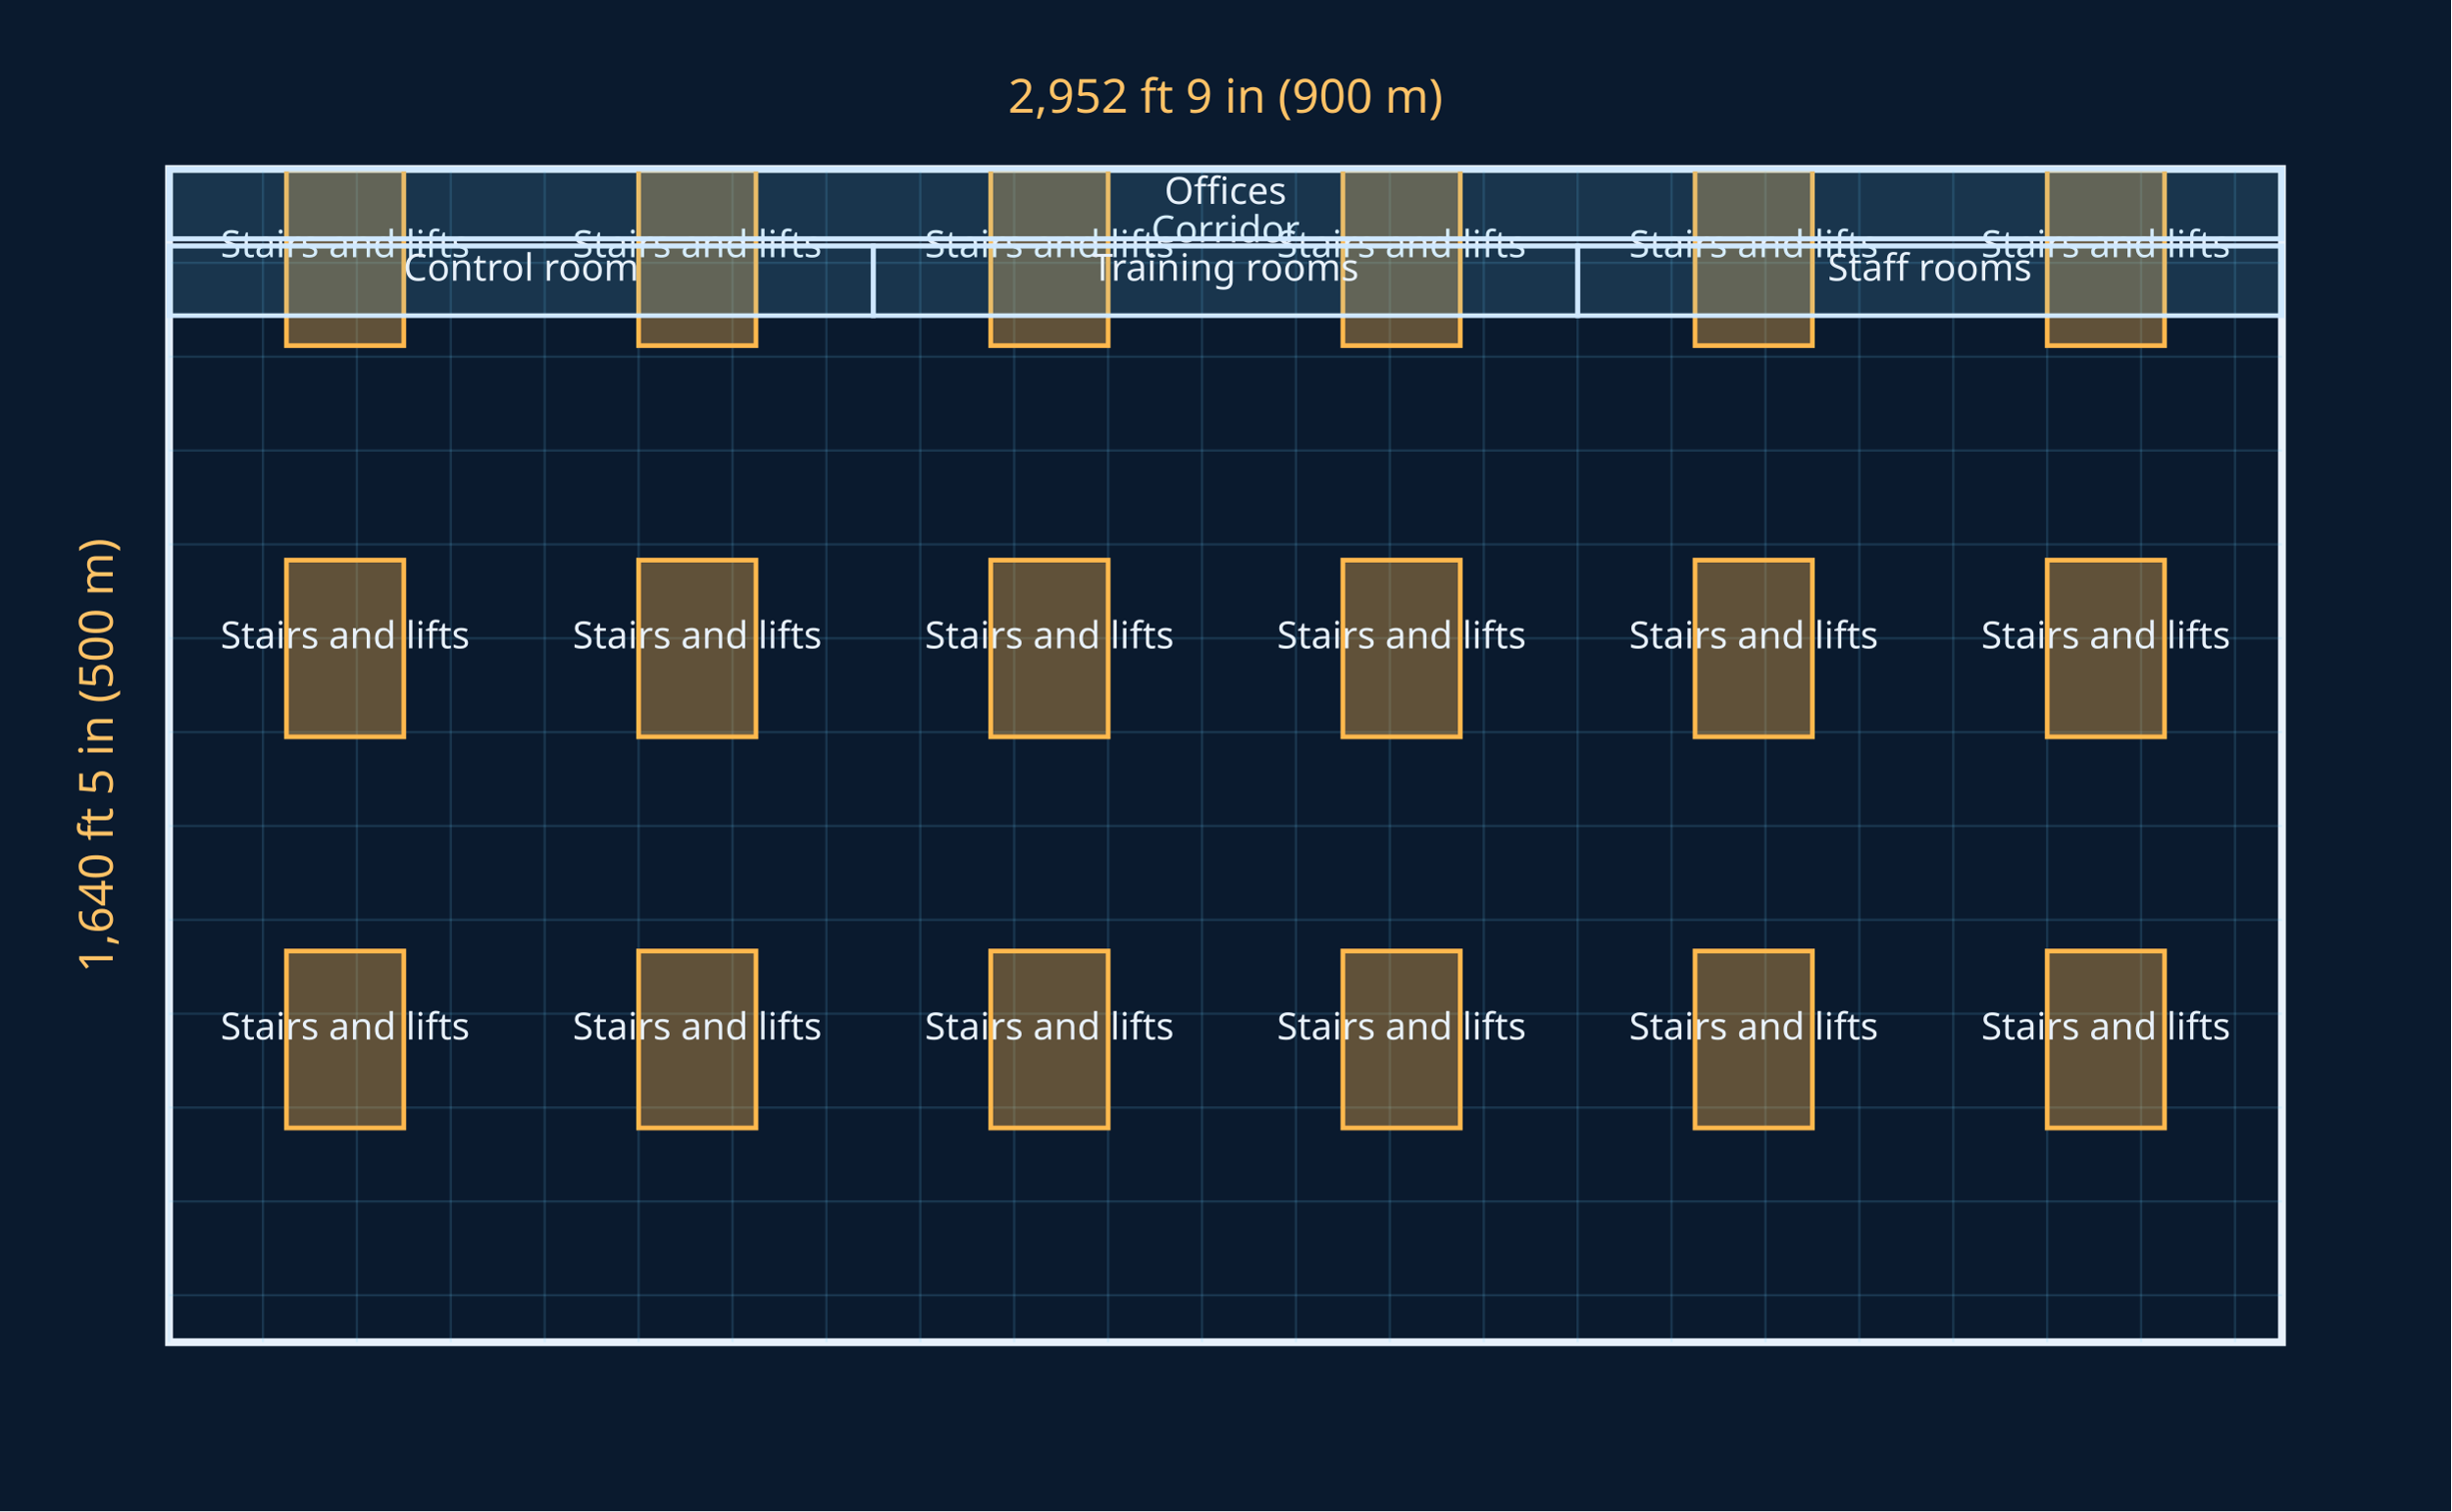
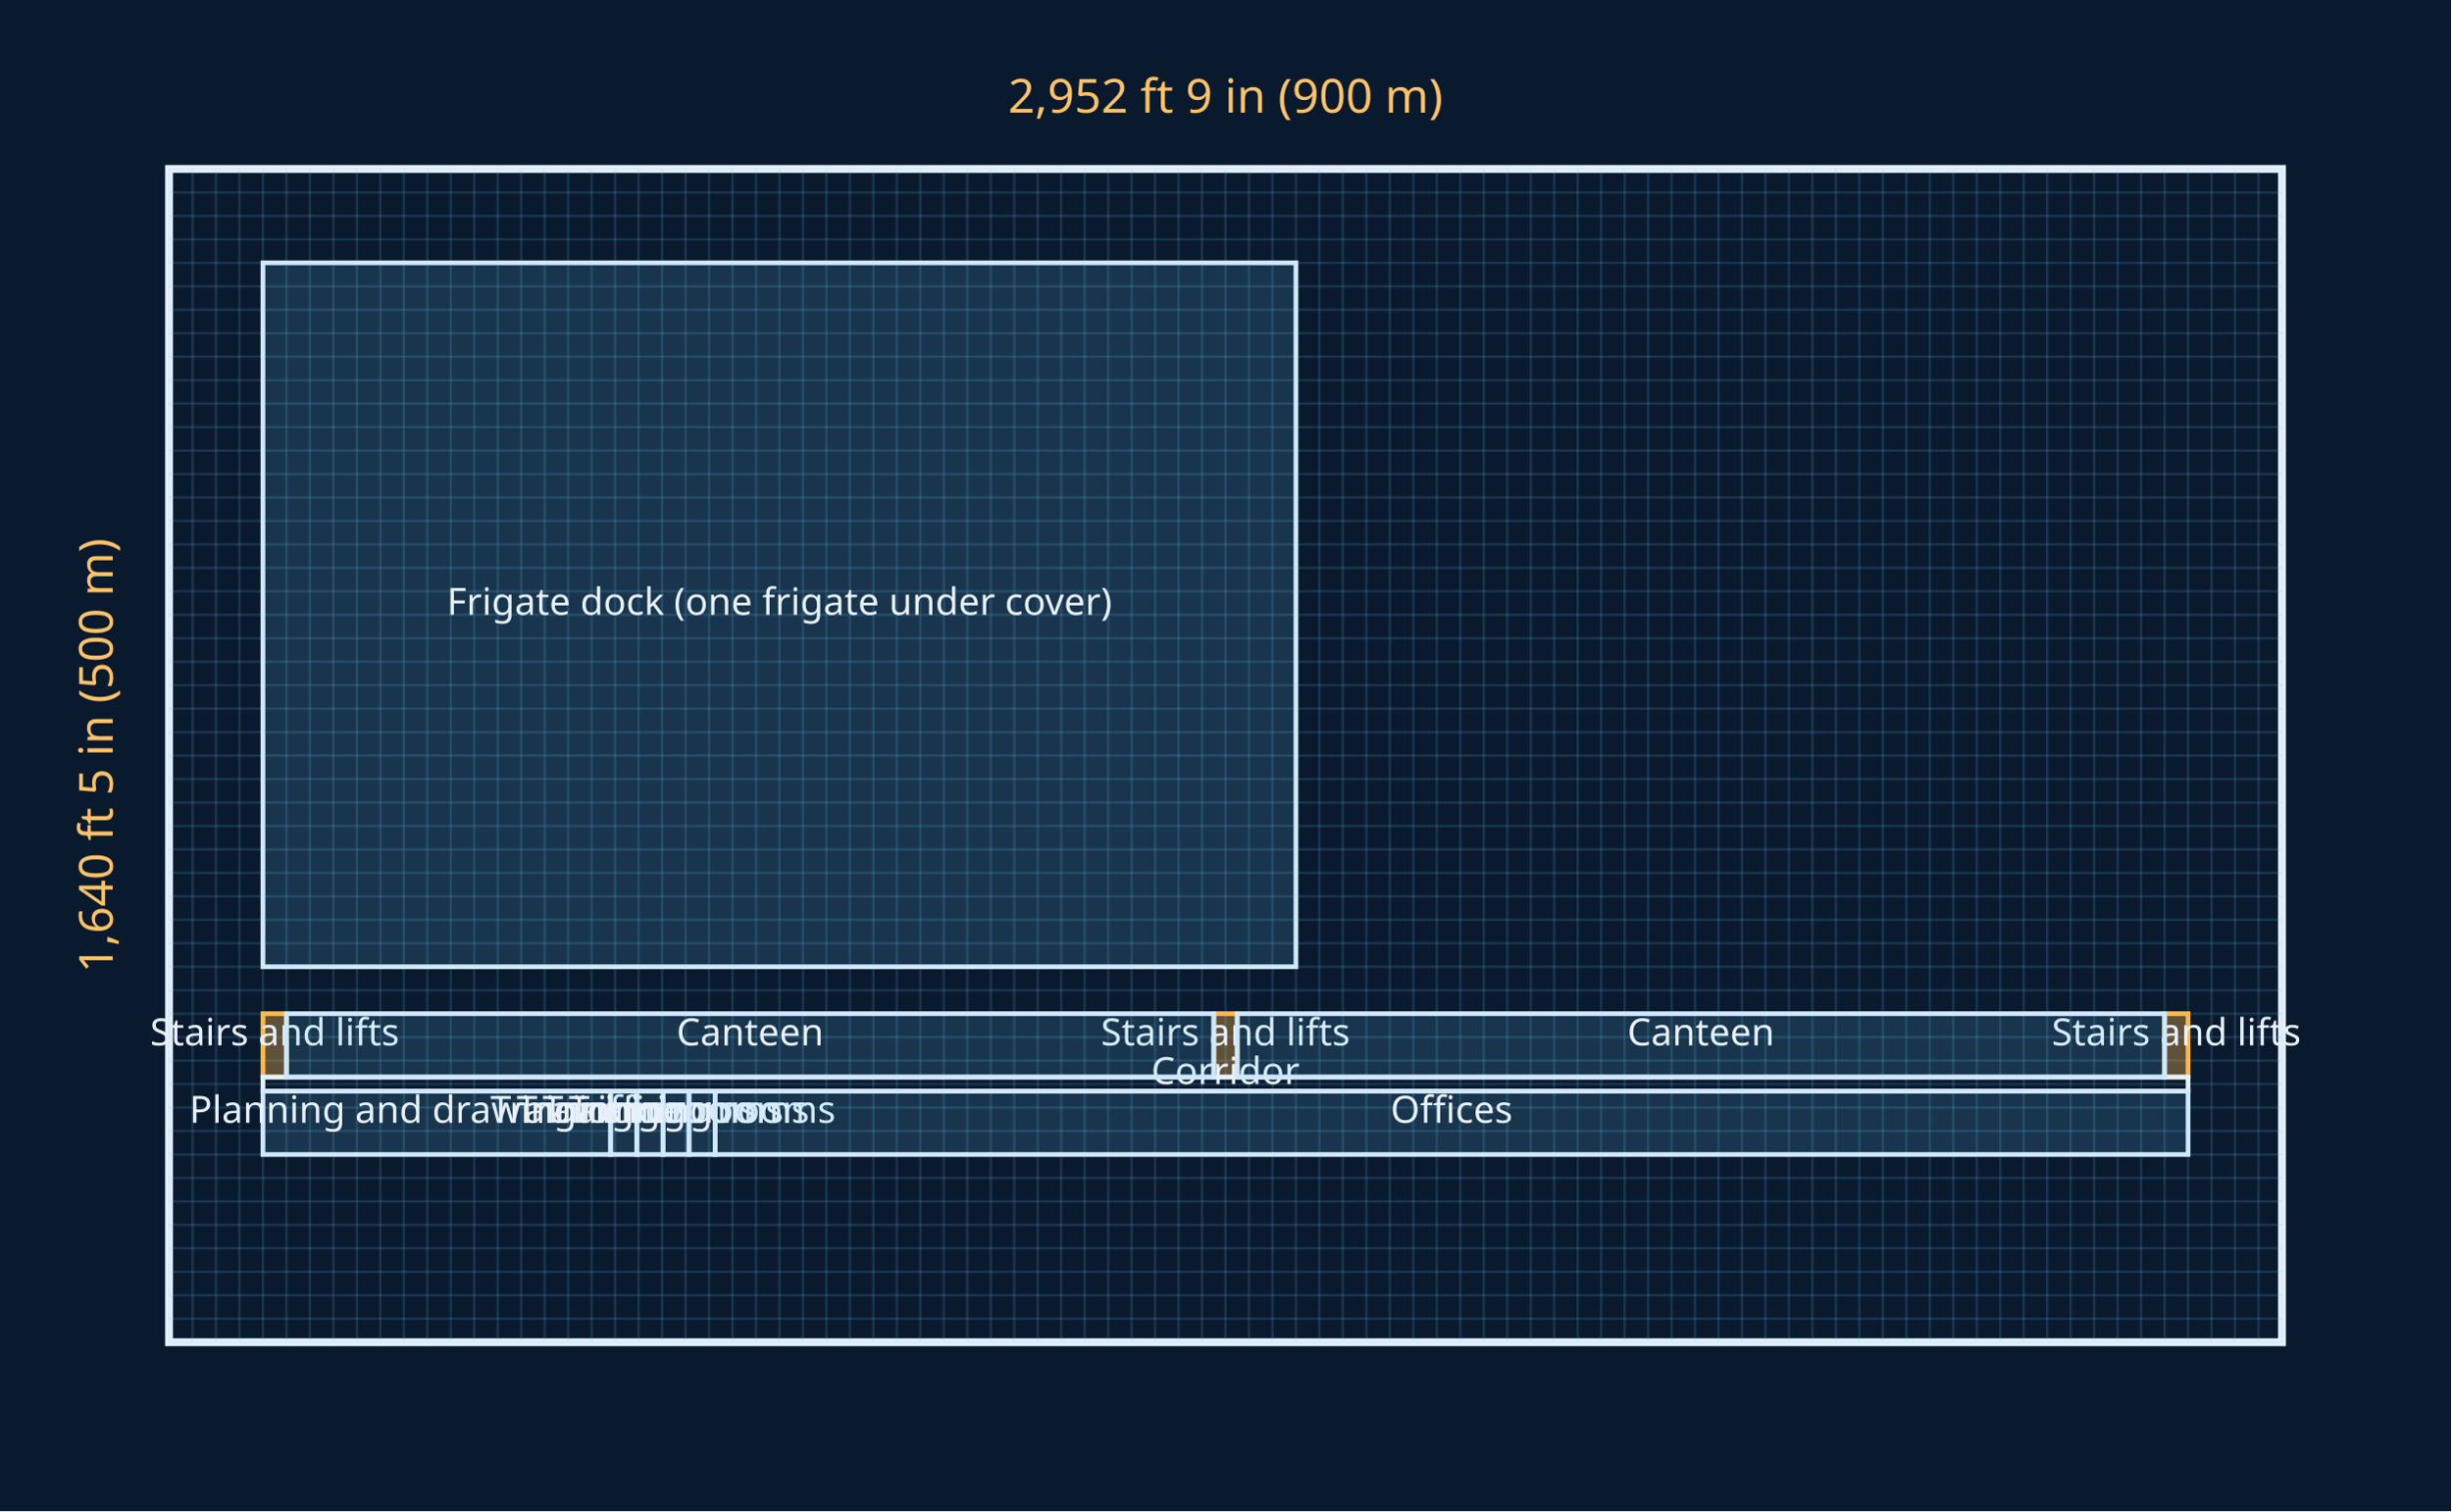
<svg xmlns="http://www.w3.org/2000/svg" viewBox="-72.0 -72.0 1044.0 644.0" font-family="Segoe UI, sans-serif">
  <rect x="-72.0" y="-72.0" width="1044.0" height="644.0" fill="#0a1a2e" />
  <rect x="0" y="0" width="900.0" height="500.0" fill="none" stroke="#e8f1fb" stroke-width="3.33" />
  <line x1="0.0" y1="0" x2="0.0" y2="500.0" stroke="#6fd0ff" stroke-opacity=".15" stroke-width="1.00" />
+   <line x1="10.0" y1="0" x2="10.0" y2="500.0" stroke="#6fd0ff" stroke-opacity=".15" stroke-width="1.00" />
+   <line x1="20.0" y1="0" x2="20.0" y2="500.0" stroke="#6fd0ff" stroke-opacity=".15" stroke-width="1.00" />
+   <line x1="30.0" y1="0" x2="30.0" y2="500.0" stroke="#6fd0ff" stroke-opacity=".15" stroke-width="1.00" />
  <line x1="40.0" y1="0" x2="40.0" y2="500.0" stroke="#6fd0ff" stroke-opacity=".15" stroke-width="1.00" />
+   <line x1="50.0" y1="0" x2="50.0" y2="500.0" stroke="#6fd0ff" stroke-opacity=".15" stroke-width="1.00" />
+   <line x1="60.0" y1="0" x2="60.0" y2="500.0" stroke="#6fd0ff" stroke-opacity=".15" stroke-width="1.00" />
+   <line x1="70.0" y1="0" x2="70.0" y2="500.0" stroke="#6fd0ff" stroke-opacity=".15" stroke-width="1.00" />
  <line x1="80.0" y1="0" x2="80.0" y2="500.0" stroke="#6fd0ff" stroke-opacity=".15" stroke-width="1.00" />
+   <line x1="90.0" y1="0" x2="90.0" y2="500.0" stroke="#6fd0ff" stroke-opacity=".15" stroke-width="1.00" />
+   <line x1="100.0" y1="0" x2="100.0" y2="500.0" stroke="#6fd0ff" stroke-opacity=".15" stroke-width="1.00" />
+   <line x1="110.0" y1="0" x2="110.0" y2="500.0" stroke="#6fd0ff" stroke-opacity=".15" stroke-width="1.00" />
  <line x1="120.0" y1="0" x2="120.0" y2="500.0" stroke="#6fd0ff" stroke-opacity=".15" stroke-width="1.00" />
+   <line x1="130.0" y1="0" x2="130.0" y2="500.0" stroke="#6fd0ff" stroke-opacity=".15" stroke-width="1.00" />
+   <line x1="140.0" y1="0" x2="140.0" y2="500.0" stroke="#6fd0ff" stroke-opacity=".15" stroke-width="1.00" />
+   <line x1="150.0" y1="0" x2="150.0" y2="500.0" stroke="#6fd0ff" stroke-opacity=".15" stroke-width="1.00" />
  <line x1="160.0" y1="0" x2="160.0" y2="500.0" stroke="#6fd0ff" stroke-opacity=".15" stroke-width="1.00" />
+   <line x1="170.0" y1="0" x2="170.0" y2="500.0" stroke="#6fd0ff" stroke-opacity=".15" stroke-width="1.00" />
+   <line x1="180.0" y1="0" x2="180.0" y2="500.0" stroke="#6fd0ff" stroke-opacity=".15" stroke-width="1.00" />
+   <line x1="190.0" y1="0" x2="190.0" y2="500.0" stroke="#6fd0ff" stroke-opacity=".15" stroke-width="1.00" />
  <line x1="200.0" y1="0" x2="200.0" y2="500.0" stroke="#6fd0ff" stroke-opacity=".15" stroke-width="1.00" />
+   <line x1="210.0" y1="0" x2="210.0" y2="500.0" stroke="#6fd0ff" stroke-opacity=".15" stroke-width="1.00" />
+   <line x1="220.0" y1="0" x2="220.0" y2="500.0" stroke="#6fd0ff" stroke-opacity=".15" stroke-width="1.00" />
+   <line x1="230.0" y1="0" x2="230.0" y2="500.0" stroke="#6fd0ff" stroke-opacity=".15" stroke-width="1.00" />
  <line x1="240.0" y1="0" x2="240.0" y2="500.0" stroke="#6fd0ff" stroke-opacity=".15" stroke-width="1.00" />
+   <line x1="250.0" y1="0" x2="250.0" y2="500.0" stroke="#6fd0ff" stroke-opacity=".15" stroke-width="1.00" />
+   <line x1="260.0" y1="0" x2="260.0" y2="500.0" stroke="#6fd0ff" stroke-opacity=".15" stroke-width="1.00" />
+   <line x1="270.0" y1="0" x2="270.0" y2="500.0" stroke="#6fd0ff" stroke-opacity=".15" stroke-width="1.00" />
  <line x1="280.0" y1="0" x2="280.0" y2="500.0" stroke="#6fd0ff" stroke-opacity=".15" stroke-width="1.00" />
+   <line x1="290.0" y1="0" x2="290.0" y2="500.0" stroke="#6fd0ff" stroke-opacity=".15" stroke-width="1.00" />
+   <line x1="300.0" y1="0" x2="300.0" y2="500.0" stroke="#6fd0ff" stroke-opacity=".15" stroke-width="1.00" />
+   <line x1="310.0" y1="0" x2="310.0" y2="500.0" stroke="#6fd0ff" stroke-opacity=".15" stroke-width="1.00" />
  <line x1="320.0" y1="0" x2="320.0" y2="500.0" stroke="#6fd0ff" stroke-opacity=".15" stroke-width="1.00" />
+   <line x1="330.0" y1="0" x2="330.0" y2="500.0" stroke="#6fd0ff" stroke-opacity=".15" stroke-width="1.00" />
+   <line x1="340.0" y1="0" x2="340.0" y2="500.0" stroke="#6fd0ff" stroke-opacity=".15" stroke-width="1.00" />
+   <line x1="350.0" y1="0" x2="350.0" y2="500.0" stroke="#6fd0ff" stroke-opacity=".15" stroke-width="1.00" />
  <line x1="360.0" y1="0" x2="360.0" y2="500.0" stroke="#6fd0ff" stroke-opacity=".15" stroke-width="1.00" />
+   <line x1="370.0" y1="0" x2="370.0" y2="500.0" stroke="#6fd0ff" stroke-opacity=".15" stroke-width="1.00" />
+   <line x1="380.0" y1="0" x2="380.0" y2="500.0" stroke="#6fd0ff" stroke-opacity=".15" stroke-width="1.00" />
+   <line x1="390.0" y1="0" x2="390.0" y2="500.0" stroke="#6fd0ff" stroke-opacity=".15" stroke-width="1.00" />
  <line x1="400.0" y1="0" x2="400.0" y2="500.0" stroke="#6fd0ff" stroke-opacity=".15" stroke-width="1.00" />
+   <line x1="410.0" y1="0" x2="410.0" y2="500.0" stroke="#6fd0ff" stroke-opacity=".15" stroke-width="1.00" />
+   <line x1="420.0" y1="0" x2="420.0" y2="500.0" stroke="#6fd0ff" stroke-opacity=".15" stroke-width="1.00" />
+   <line x1="430.0" y1="0" x2="430.0" y2="500.0" stroke="#6fd0ff" stroke-opacity=".15" stroke-width="1.00" />
  <line x1="440.0" y1="0" x2="440.0" y2="500.0" stroke="#6fd0ff" stroke-opacity=".15" stroke-width="1.00" />
+   <line x1="450.0" y1="0" x2="450.0" y2="500.0" stroke="#6fd0ff" stroke-opacity=".15" stroke-width="1.00" />
+   <line x1="460.0" y1="0" x2="460.0" y2="500.0" stroke="#6fd0ff" stroke-opacity=".15" stroke-width="1.00" />
+   <line x1="470.0" y1="0" x2="470.0" y2="500.0" stroke="#6fd0ff" stroke-opacity=".15" stroke-width="1.00" />
  <line x1="480.0" y1="0" x2="480.0" y2="500.0" stroke="#6fd0ff" stroke-opacity=".15" stroke-width="1.00" />
+   <line x1="490.0" y1="0" x2="490.0" y2="500.0" stroke="#6fd0ff" stroke-opacity=".15" stroke-width="1.00" />
+   <line x1="500.0" y1="0" x2="500.0" y2="500.0" stroke="#6fd0ff" stroke-opacity=".15" stroke-width="1.00" />
+   <line x1="510.0" y1="0" x2="510.0" y2="500.0" stroke="#6fd0ff" stroke-opacity=".15" stroke-width="1.00" />
  <line x1="520.0" y1="0" x2="520.0" y2="500.0" stroke="#6fd0ff" stroke-opacity=".15" stroke-width="1.00" />
+   <line x1="530.0" y1="0" x2="530.0" y2="500.0" stroke="#6fd0ff" stroke-opacity=".15" stroke-width="1.00" />
+   <line x1="540.0" y1="0" x2="540.0" y2="500.0" stroke="#6fd0ff" stroke-opacity=".15" stroke-width="1.00" />
+   <line x1="550.0" y1="0" x2="550.0" y2="500.0" stroke="#6fd0ff" stroke-opacity=".15" stroke-width="1.00" />
  <line x1="560.0" y1="0" x2="560.0" y2="500.0" stroke="#6fd0ff" stroke-opacity=".15" stroke-width="1.00" />
+   <line x1="570.0" y1="0" x2="570.0" y2="500.0" stroke="#6fd0ff" stroke-opacity=".15" stroke-width="1.00" />
+   <line x1="580.0" y1="0" x2="580.0" y2="500.0" stroke="#6fd0ff" stroke-opacity=".15" stroke-width="1.00" />
+   <line x1="590.0" y1="0" x2="590.0" y2="500.0" stroke="#6fd0ff" stroke-opacity=".15" stroke-width="1.00" />
  <line x1="600.0" y1="0" x2="600.0" y2="500.0" stroke="#6fd0ff" stroke-opacity=".15" stroke-width="1.00" />
+   <line x1="610.0" y1="0" x2="610.0" y2="500.0" stroke="#6fd0ff" stroke-opacity=".15" stroke-width="1.00" />
+   <line x1="620.0" y1="0" x2="620.0" y2="500.0" stroke="#6fd0ff" stroke-opacity=".15" stroke-width="1.00" />
+   <line x1="630.0" y1="0" x2="630.0" y2="500.0" stroke="#6fd0ff" stroke-opacity=".15" stroke-width="1.00" />
  <line x1="640.0" y1="0" x2="640.0" y2="500.0" stroke="#6fd0ff" stroke-opacity=".15" stroke-width="1.00" />
+   <line x1="650.0" y1="0" x2="650.0" y2="500.0" stroke="#6fd0ff" stroke-opacity=".15" stroke-width="1.00" />
+   <line x1="660.0" y1="0" x2="660.0" y2="500.0" stroke="#6fd0ff" stroke-opacity=".15" stroke-width="1.00" />
+   <line x1="670.0" y1="0" x2="670.0" y2="500.0" stroke="#6fd0ff" stroke-opacity=".15" stroke-width="1.00" />
  <line x1="680.0" y1="0" x2="680.0" y2="500.0" stroke="#6fd0ff" stroke-opacity=".15" stroke-width="1.00" />
+   <line x1="690.0" y1="0" x2="690.0" y2="500.0" stroke="#6fd0ff" stroke-opacity=".15" stroke-width="1.00" />
+   <line x1="700.0" y1="0" x2="700.0" y2="500.0" stroke="#6fd0ff" stroke-opacity=".15" stroke-width="1.00" />
+   <line x1="710.0" y1="0" x2="710.0" y2="500.0" stroke="#6fd0ff" stroke-opacity=".15" stroke-width="1.00" />
  <line x1="720.0" y1="0" x2="720.0" y2="500.0" stroke="#6fd0ff" stroke-opacity=".15" stroke-width="1.00" />
+   <line x1="730.0" y1="0" x2="730.0" y2="500.0" stroke="#6fd0ff" stroke-opacity=".15" stroke-width="1.00" />
+   <line x1="740.0" y1="0" x2="740.0" y2="500.0" stroke="#6fd0ff" stroke-opacity=".15" stroke-width="1.00" />
+   <line x1="750.0" y1="0" x2="750.0" y2="500.0" stroke="#6fd0ff" stroke-opacity=".15" stroke-width="1.00" />
  <line x1="760.0" y1="0" x2="760.0" y2="500.0" stroke="#6fd0ff" stroke-opacity=".15" stroke-width="1.00" />
+   <line x1="770.0" y1="0" x2="770.0" y2="500.0" stroke="#6fd0ff" stroke-opacity=".15" stroke-width="1.00" />
+   <line x1="780.0" y1="0" x2="780.0" y2="500.0" stroke="#6fd0ff" stroke-opacity=".15" stroke-width="1.00" />
+   <line x1="790.0" y1="0" x2="790.0" y2="500.0" stroke="#6fd0ff" stroke-opacity=".15" stroke-width="1.00" />
  <line x1="800.0" y1="0" x2="800.0" y2="500.0" stroke="#6fd0ff" stroke-opacity=".15" stroke-width="1.00" />
+   <line x1="810.0" y1="0" x2="810.0" y2="500.0" stroke="#6fd0ff" stroke-opacity=".15" stroke-width="1.00" />
+   <line x1="820.0" y1="0" x2="820.0" y2="500.0" stroke="#6fd0ff" stroke-opacity=".15" stroke-width="1.00" />
+   <line x1="830.0" y1="0" x2="830.0" y2="500.0" stroke="#6fd0ff" stroke-opacity=".15" stroke-width="1.00" />
  <line x1="840.0" y1="0" x2="840.0" y2="500.0" stroke="#6fd0ff" stroke-opacity=".15" stroke-width="1.00" />
+   <line x1="850.0" y1="0" x2="850.0" y2="500.0" stroke="#6fd0ff" stroke-opacity=".15" stroke-width="1.00" />
+   <line x1="860.0" y1="0" x2="860.0" y2="500.0" stroke="#6fd0ff" stroke-opacity=".15" stroke-width="1.00" />
+   <line x1="870.0" y1="0" x2="870.0" y2="500.0" stroke="#6fd0ff" stroke-opacity=".15" stroke-width="1.00" />
  <line x1="880.0" y1="0" x2="880.0" y2="500.0" stroke="#6fd0ff" stroke-opacity=".15" stroke-width="1.00" />
+   <line x1="890.0" y1="0" x2="890.0" y2="500.0" stroke="#6fd0ff" stroke-opacity=".15" stroke-width="1.00" />
+   <line x1="900.0" y1="0" x2="900.0" y2="500.0" stroke="#6fd0ff" stroke-opacity=".15" stroke-width="1.00" />
  <line x1="0" y1="0.0" x2="900.0" y2="0.0" stroke="#6fd0ff" stroke-opacity=".15" stroke-width="1.00" />
+   <line x1="0" y1="10.0" x2="900.0" y2="10.0" stroke="#6fd0ff" stroke-opacity=".15" stroke-width="1.00" />
+   <line x1="0" y1="20.0" x2="900.0" y2="20.0" stroke="#6fd0ff" stroke-opacity=".15" stroke-width="1.00" />
+   <line x1="0" y1="30.0" x2="900.0" y2="30.0" stroke="#6fd0ff" stroke-opacity=".15" stroke-width="1.00" />
  <line x1="0" y1="40.0" x2="900.0" y2="40.0" stroke="#6fd0ff" stroke-opacity=".15" stroke-width="1.00" />
+   <line x1="0" y1="50.0" x2="900.0" y2="50.0" stroke="#6fd0ff" stroke-opacity=".15" stroke-width="1.00" />
+   <line x1="0" y1="60.0" x2="900.0" y2="60.0" stroke="#6fd0ff" stroke-opacity=".15" stroke-width="1.00" />
+   <line x1="0" y1="70.0" x2="900.0" y2="70.0" stroke="#6fd0ff" stroke-opacity=".15" stroke-width="1.00" />
  <line x1="0" y1="80.0" x2="900.0" y2="80.0" stroke="#6fd0ff" stroke-opacity=".15" stroke-width="1.00" />
+   <line x1="0" y1="90.0" x2="900.0" y2="90.0" stroke="#6fd0ff" stroke-opacity=".15" stroke-width="1.00" />
+   <line x1="0" y1="100.0" x2="900.0" y2="100.0" stroke="#6fd0ff" stroke-opacity=".15" stroke-width="1.00" />
+   <line x1="0" y1="110.0" x2="900.0" y2="110.0" stroke="#6fd0ff" stroke-opacity=".15" stroke-width="1.00" />
  <line x1="0" y1="120.0" x2="900.0" y2="120.0" stroke="#6fd0ff" stroke-opacity=".15" stroke-width="1.00" />
+   <line x1="0" y1="130.0" x2="900.0" y2="130.0" stroke="#6fd0ff" stroke-opacity=".15" stroke-width="1.00" />
+   <line x1="0" y1="140.0" x2="900.0" y2="140.0" stroke="#6fd0ff" stroke-opacity=".15" stroke-width="1.00" />
+   <line x1="0" y1="150.0" x2="900.0" y2="150.0" stroke="#6fd0ff" stroke-opacity=".15" stroke-width="1.00" />
  <line x1="0" y1="160.0" x2="900.0" y2="160.0" stroke="#6fd0ff" stroke-opacity=".15" stroke-width="1.00" />
+   <line x1="0" y1="170.0" x2="900.0" y2="170.0" stroke="#6fd0ff" stroke-opacity=".15" stroke-width="1.00" />
+   <line x1="0" y1="180.0" x2="900.0" y2="180.0" stroke="#6fd0ff" stroke-opacity=".15" stroke-width="1.00" />
+   <line x1="0" y1="190.0" x2="900.0" y2="190.0" stroke="#6fd0ff" stroke-opacity=".15" stroke-width="1.00" />
  <line x1="0" y1="200.0" x2="900.0" y2="200.0" stroke="#6fd0ff" stroke-opacity=".15" stroke-width="1.00" />
+   <line x1="0" y1="210.0" x2="900.0" y2="210.0" stroke="#6fd0ff" stroke-opacity=".15" stroke-width="1.00" />
+   <line x1="0" y1="220.0" x2="900.0" y2="220.0" stroke="#6fd0ff" stroke-opacity=".15" stroke-width="1.00" />
+   <line x1="0" y1="230.0" x2="900.0" y2="230.0" stroke="#6fd0ff" stroke-opacity=".15" stroke-width="1.00" />
  <line x1="0" y1="240.0" x2="900.0" y2="240.0" stroke="#6fd0ff" stroke-opacity=".15" stroke-width="1.00" />
+   <line x1="0" y1="250.0" x2="900.0" y2="250.0" stroke="#6fd0ff" stroke-opacity=".15" stroke-width="1.00" />
+   <line x1="0" y1="260.0" x2="900.0" y2="260.0" stroke="#6fd0ff" stroke-opacity=".15" stroke-width="1.00" />
+   <line x1="0" y1="270.0" x2="900.0" y2="270.0" stroke="#6fd0ff" stroke-opacity=".15" stroke-width="1.00" />
  <line x1="0" y1="280.0" x2="900.0" y2="280.0" stroke="#6fd0ff" stroke-opacity=".15" stroke-width="1.00" />
+   <line x1="0" y1="290.0" x2="900.0" y2="290.0" stroke="#6fd0ff" stroke-opacity=".15" stroke-width="1.00" />
+   <line x1="0" y1="300.0" x2="900.0" y2="300.0" stroke="#6fd0ff" stroke-opacity=".15" stroke-width="1.00" />
+   <line x1="0" y1="310.0" x2="900.0" y2="310.0" stroke="#6fd0ff" stroke-opacity=".15" stroke-width="1.00" />
  <line x1="0" y1="320.0" x2="900.0" y2="320.0" stroke="#6fd0ff" stroke-opacity=".15" stroke-width="1.00" />
+   <line x1="0" y1="330.0" x2="900.0" y2="330.0" stroke="#6fd0ff" stroke-opacity=".15" stroke-width="1.00" />
+   <line x1="0" y1="340.0" x2="900.0" y2="340.0" stroke="#6fd0ff" stroke-opacity=".15" stroke-width="1.00" />
+   <line x1="0" y1="350.0" x2="900.0" y2="350.0" stroke="#6fd0ff" stroke-opacity=".15" stroke-width="1.00" />
  <line x1="0" y1="360.0" x2="900.0" y2="360.0" stroke="#6fd0ff" stroke-opacity=".15" stroke-width="1.00" />
+   <line x1="0" y1="370.0" x2="900.0" y2="370.0" stroke="#6fd0ff" stroke-opacity=".15" stroke-width="1.00" />
+   <line x1="0" y1="380.0" x2="900.0" y2="380.0" stroke="#6fd0ff" stroke-opacity=".15" stroke-width="1.00" />
+   <line x1="0" y1="390.0" x2="900.0" y2="390.0" stroke="#6fd0ff" stroke-opacity=".15" stroke-width="1.00" />
  <line x1="0" y1="400.0" x2="900.0" y2="400.0" stroke="#6fd0ff" stroke-opacity=".15" stroke-width="1.00" />
+   <line x1="0" y1="410.0" x2="900.0" y2="410.0" stroke="#6fd0ff" stroke-opacity=".15" stroke-width="1.00" />
+   <line x1="0" y1="420.0" x2="900.0" y2="420.0" stroke="#6fd0ff" stroke-opacity=".15" stroke-width="1.00" />
+   <line x1="0" y1="430.0" x2="900.0" y2="430.0" stroke="#6fd0ff" stroke-opacity=".15" stroke-width="1.00" />
  <line x1="0" y1="440.0" x2="900.0" y2="440.0" stroke="#6fd0ff" stroke-opacity=".15" stroke-width="1.00" />
+   <line x1="0" y1="450.0" x2="900.0" y2="450.0" stroke="#6fd0ff" stroke-opacity=".15" stroke-width="1.00" />
+   <line x1="0" y1="460.0" x2="900.0" y2="460.0" stroke="#6fd0ff" stroke-opacity=".15" stroke-width="1.00" />
+   <line x1="0" y1="470.0" x2="900.0" y2="470.0" stroke="#6fd0ff" stroke-opacity=".15" stroke-width="1.00" />
  <line x1="0" y1="480.0" x2="900.0" y2="480.0" stroke="#6fd0ff" stroke-opacity=".15" stroke-width="1.00" />
-   <polygon points="50.0,0.0 100.0,0.0 100.0,75.3 50.0,75.3" fill="rgba(255,184,77,.35)" stroke="#ffb84d" stroke-width="2.00" />
-   <text x="75.0" y="37.6" font-size="16.0" fill="#e8f1fb" text-anchor="middle">Stairs and lifts</text>
-   <polygon points="200.0,0.0 250.0,0.0 250.0,75.3 200.0,75.3" fill="rgba(255,184,77,.35)" stroke="#ffb84d" stroke-width="2.00" />
-   <text x="225.0" y="37.6" font-size="16.0" fill="#e8f1fb" text-anchor="middle">Stairs and lifts</text>
-   <polygon points="350.0,0.0 400.0,0.0 400.0,75.3 350.0,75.3" fill="rgba(255,184,77,.35)" stroke="#ffb84d" stroke-width="2.00" />
-   <text x="375.0" y="37.6" font-size="16.0" fill="#e8f1fb" text-anchor="middle">Stairs and lifts</text>
-   <polygon points="500.0,0.0 550.0,0.0 550.0,75.3 500.0,75.3" fill="rgba(255,184,77,.35)" stroke="#ffb84d" stroke-width="2.00" />
-   <text x="525.0" y="37.6" font-size="16.0" fill="#e8f1fb" text-anchor="middle">Stairs and lifts</text>
-   <polygon points="650.0,0.0 700.0,0.0 700.0,75.3 650.0,75.3" fill="rgba(255,184,77,.35)" stroke="#ffb84d" stroke-width="2.00" />
-   <text x="675.0" y="37.6" font-size="16.0" fill="#e8f1fb" text-anchor="middle">Stairs and lifts</text>
-   <polygon points="800.0,0.0 850.0,0.0 850.0,75.3 800.0,75.3" fill="rgba(255,184,77,.35)" stroke="#ffb84d" stroke-width="2.00" />
-   <text x="825.0" y="37.6" font-size="16.0" fill="#e8f1fb" text-anchor="middle">Stairs and lifts</text>
-   <polygon points="50.0,166.7 100.0,166.7 100.0,242.0 50.0,242.0" fill="rgba(255,184,77,.35)" stroke="#ffb84d" stroke-width="2.00" />
-   <text x="75.0" y="204.3" font-size="16.0" fill="#e8f1fb" text-anchor="middle">Stairs and lifts</text>
-   <polygon points="200.0,166.7 250.0,166.7 250.0,242.0 200.0,242.0" fill="rgba(255,184,77,.35)" stroke="#ffb84d" stroke-width="2.00" />
-   <text x="225.0" y="204.3" font-size="16.0" fill="#e8f1fb" text-anchor="middle">Stairs and lifts</text>
-   <polygon points="350.0,166.7 400.0,166.7 400.0,242.0 350.0,242.0" fill="rgba(255,184,77,.35)" stroke="#ffb84d" stroke-width="2.00" />
-   <text x="375.0" y="204.3" font-size="16.0" fill="#e8f1fb" text-anchor="middle">Stairs and lifts</text>
-   <polygon points="500.0,166.7 550.0,166.7 550.0,242.0 500.0,242.0" fill="rgba(255,184,77,.35)" stroke="#ffb84d" stroke-width="2.00" />
-   <text x="525.0" y="204.3" font-size="16.0" fill="#e8f1fb" text-anchor="middle">Stairs and lifts</text>
-   <polygon points="650.0,166.7 700.0,166.7 700.0,242.0 650.0,242.0" fill="rgba(255,184,77,.35)" stroke="#ffb84d" stroke-width="2.00" />
-   <text x="675.0" y="204.3" font-size="16.0" fill="#e8f1fb" text-anchor="middle">Stairs and lifts</text>
-   <polygon points="800.0,166.7 850.0,166.7 850.0,242.0 800.0,242.0" fill="rgba(255,184,77,.35)" stroke="#ffb84d" stroke-width="2.00" />
-   <text x="825.0" y="204.3" font-size="16.0" fill="#e8f1fb" text-anchor="middle">Stairs and lifts</text>
-   <polygon points="50.0,333.3 100.0,333.3 100.0,408.7 50.0,408.7" fill="rgba(255,184,77,.35)" stroke="#ffb84d" stroke-width="2.00" />
-   <text x="75.0" y="371.0" font-size="16.0" fill="#e8f1fb" text-anchor="middle">Stairs and lifts</text>
-   <polygon points="200.0,333.3 250.0,333.3 250.0,408.7 200.0,408.7" fill="rgba(255,184,77,.35)" stroke="#ffb84d" stroke-width="2.00" />
-   <text x="225.0" y="371.0" font-size="16.0" fill="#e8f1fb" text-anchor="middle">Stairs and lifts</text>
-   <polygon points="350.0,333.3 400.0,333.3 400.0,408.7 350.0,408.7" fill="rgba(255,184,77,.35)" stroke="#ffb84d" stroke-width="2.00" />
-   <text x="375.0" y="371.0" font-size="16.0" fill="#e8f1fb" text-anchor="middle">Stairs and lifts</text>
-   <polygon points="500.0,333.3 550.0,333.3 550.0,408.7 500.0,408.7" fill="rgba(255,184,77,.35)" stroke="#ffb84d" stroke-width="2.00" />
-   <text x="525.0" y="371.0" font-size="16.0" fill="#e8f1fb" text-anchor="middle">Stairs and lifts</text>
-   <polygon points="650.0,333.3 700.0,333.3 700.0,408.7 650.0,408.7" fill="rgba(255,184,77,.35)" stroke="#ffb84d" stroke-width="2.00" />
-   <text x="675.0" y="371.0" font-size="16.0" fill="#e8f1fb" text-anchor="middle">Stairs and lifts</text>
-   <polygon points="800.0,333.3 850.0,333.3 850.0,408.7 800.0,408.7" fill="rgba(255,184,77,.35)" stroke="#ffb84d" stroke-width="2.00" />
-   <text x="825.0" y="371.0" font-size="16.0" fill="#e8f1fb" text-anchor="middle">Stairs and lifts</text>
-   <polygon points="0.0,29.8 900.0,29.8 900.0,32.8 0.0,32.8" fill="none" stroke="#e8f1fb" stroke-width="2.00" />
-   <text x="450.0" y="31.3" font-size="16.0" fill="#e8f1fb" text-anchor="middle">Corridor</text>
-   <polygon points="0.0,0.0 900.0,0.0 900.0,29.8 0.0,29.8" fill="rgba(111,208,255,.15)" stroke="#cfe8ff" stroke-width="2.00" />
-   <text x="450.0" y="14.9" font-size="16.0" fill="#e8f1fb" text-anchor="middle">Offices</text>
-   <polygon points="0.0,32.8 300.0,32.8 300.0,62.5 0.0,62.5" fill="rgba(111,208,255,.15)" stroke="#cfe8ff" stroke-width="2.00" />
-   <text x="150.0" y="47.6" font-size="16.0" fill="#e8f1fb" text-anchor="middle">Control room</text>
-   <polygon points="300.0,32.8 600.0,32.8 600.0,62.5 300.0,62.5" fill="rgba(111,208,255,.15)" stroke="#cfe8ff" stroke-width="2.00" />
-   <text x="450.0" y="47.6" font-size="16.0" fill="#e8f1fb" text-anchor="middle">Training rooms</text>
-   <polygon points="600.0,32.8 900.0,32.8 900.0,62.5 600.0,62.5" fill="rgba(111,208,255,.15)" stroke="#cfe8ff" stroke-width="2.00" />
-   <text x="750.0" y="47.6" font-size="16.0" fill="#e8f1fb" text-anchor="middle">Staff rooms</text>
+   <line x1="0" y1="490.0" x2="900.0" y2="490.0" stroke="#6fd0ff" stroke-opacity=".15" stroke-width="1.00" />
+   <line x1="0" y1="500.0" x2="900.0" y2="500.0" stroke="#6fd0ff" stroke-opacity=".15" stroke-width="1.00" />
+   <polygon points="40.0,40.0 480.0,40.0 480.0,340.0 40.0,340.0" fill="rgba(111,208,255,.15)" stroke="#cfe8ff" stroke-width="2.00" />
+   <text x="260.0" y="190.0" font-size="16.0" fill="#e8f1fb" text-anchor="middle">Frigate dock (one frigate under cover)</text>
+   <polygon points="40.0,360.0 50.0,360.0 50.0,387.0 40.0,387.0" fill="rgba(255,184,77,.35)" stroke="#ffb84d" stroke-width="2.00" />
+   <text x="45.0" y="373.5" font-size="16.0" fill="#e8f1fb" text-anchor="middle">Stairs and lifts</text>
+   <polygon points="445.0,360.0 455.0,360.0 455.0,387.0 445.0,387.0" fill="rgba(255,184,77,.35)" stroke="#ffb84d" stroke-width="2.00" />
+   <text x="450.0" y="373.5" font-size="16.0" fill="#e8f1fb" text-anchor="middle">Stairs and lifts</text>
+   <polygon points="850.0,360.0 860.0,360.0 860.0,387.0 850.0,387.0" fill="rgba(255,184,77,.35)" stroke="#ffb84d" stroke-width="2.00" />
+   <text x="855.0" y="373.5" font-size="16.0" fill="#e8f1fb" text-anchor="middle">Stairs and lifts</text>
+   <polygon points="40.0,387.0 860.0,387.0 860.0,393.0 40.0,393.0" fill="none" stroke="#e8f1fb" stroke-width="2.00" />
+   <text x="450.0" y="390.0" font-size="16.0" fill="#e8f1fb" text-anchor="middle">Corridor</text>
+   <polygon points="50.0,360.0 445.0,360.0 445.0,387.0 50.0,387.0" fill="rgba(111,208,255,.15)" stroke="#cfe8ff" stroke-width="2.00" />
+   <text x="247.5" y="373.5" font-size="16.0" fill="#e8f1fb" text-anchor="middle">Canteen</text>
+   <polygon points="455.0,360.0 850.0,360.0 850.0,387.0 455.0,387.0" fill="rgba(111,208,255,.15)" stroke="#cfe8ff" stroke-width="2.00" />
+   <text x="652.5" y="373.5" font-size="16.0" fill="#e8f1fb" text-anchor="middle">Canteen</text>
+   <polygon points="40.0,393.0 188.1,393.0 188.1,420.0 40.0,420.0" fill="rgba(111,208,255,.15)" stroke="#cfe8ff" stroke-width="2.00" />
+   <text x="114.0" y="406.5" font-size="16.0" fill="#e8f1fb" text-anchor="middle">Planning and drawing office</text>
+   <polygon points="188.1,393.0 199.3,393.0 199.3,420.0 188.1,420.0" fill="rgba(111,208,255,.15)" stroke="#cfe8ff" stroke-width="2.00" />
+   <text x="193.7" y="406.5" font-size="16.0" fill="#e8f1fb" text-anchor="middle">Training rooms</text>
+   <polygon points="199.3,393.0 210.4,393.0 210.4,420.0 199.3,420.0" fill="rgba(111,208,255,.15)" stroke="#cfe8ff" stroke-width="2.00" />
+   <text x="204.9" y="406.5" font-size="16.0" fill="#e8f1fb" text-anchor="middle">Training rooms</text>
+   <polygon points="210.4,393.0 221.5,393.0 221.5,420.0 210.4,420.0" fill="rgba(111,208,255,.15)" stroke="#cfe8ff" stroke-width="2.00" />
+   <text x="215.9" y="406.5" font-size="16.0" fill="#e8f1fb" text-anchor="middle">Training rooms</text>
+   <polygon points="221.5,393.0 232.6,393.0 232.6,420.0 221.5,420.0" fill="rgba(111,208,255,.15)" stroke="#cfe8ff" stroke-width="2.00" />
+   <text x="227.1" y="406.5" font-size="16.0" fill="#e8f1fb" text-anchor="middle">Training rooms</text>
+   <polygon points="232.6,393.0 860.0,393.0 860.0,420.0 232.6,420.0" fill="rgba(111,208,255,.15)" stroke="#cfe8ff" stroke-width="2.00" />
+   <text x="546.3" y="406.5" font-size="16.0" fill="#e8f1fb" text-anchor="middle">Offices</text>
  <text x="450.0" y="-24.0" font-size="20.0" fill="#ffc266" text-anchor="middle">2,952 ft 9 in (900 m)</text>
  <text x="-24.0" y="250.0" font-size="20.0" fill="#ffc266" text-anchor="middle" transform="rotate(-90 -24.0 250.0)">1,640 ft 5 in (500 m)</text>
</svg>
